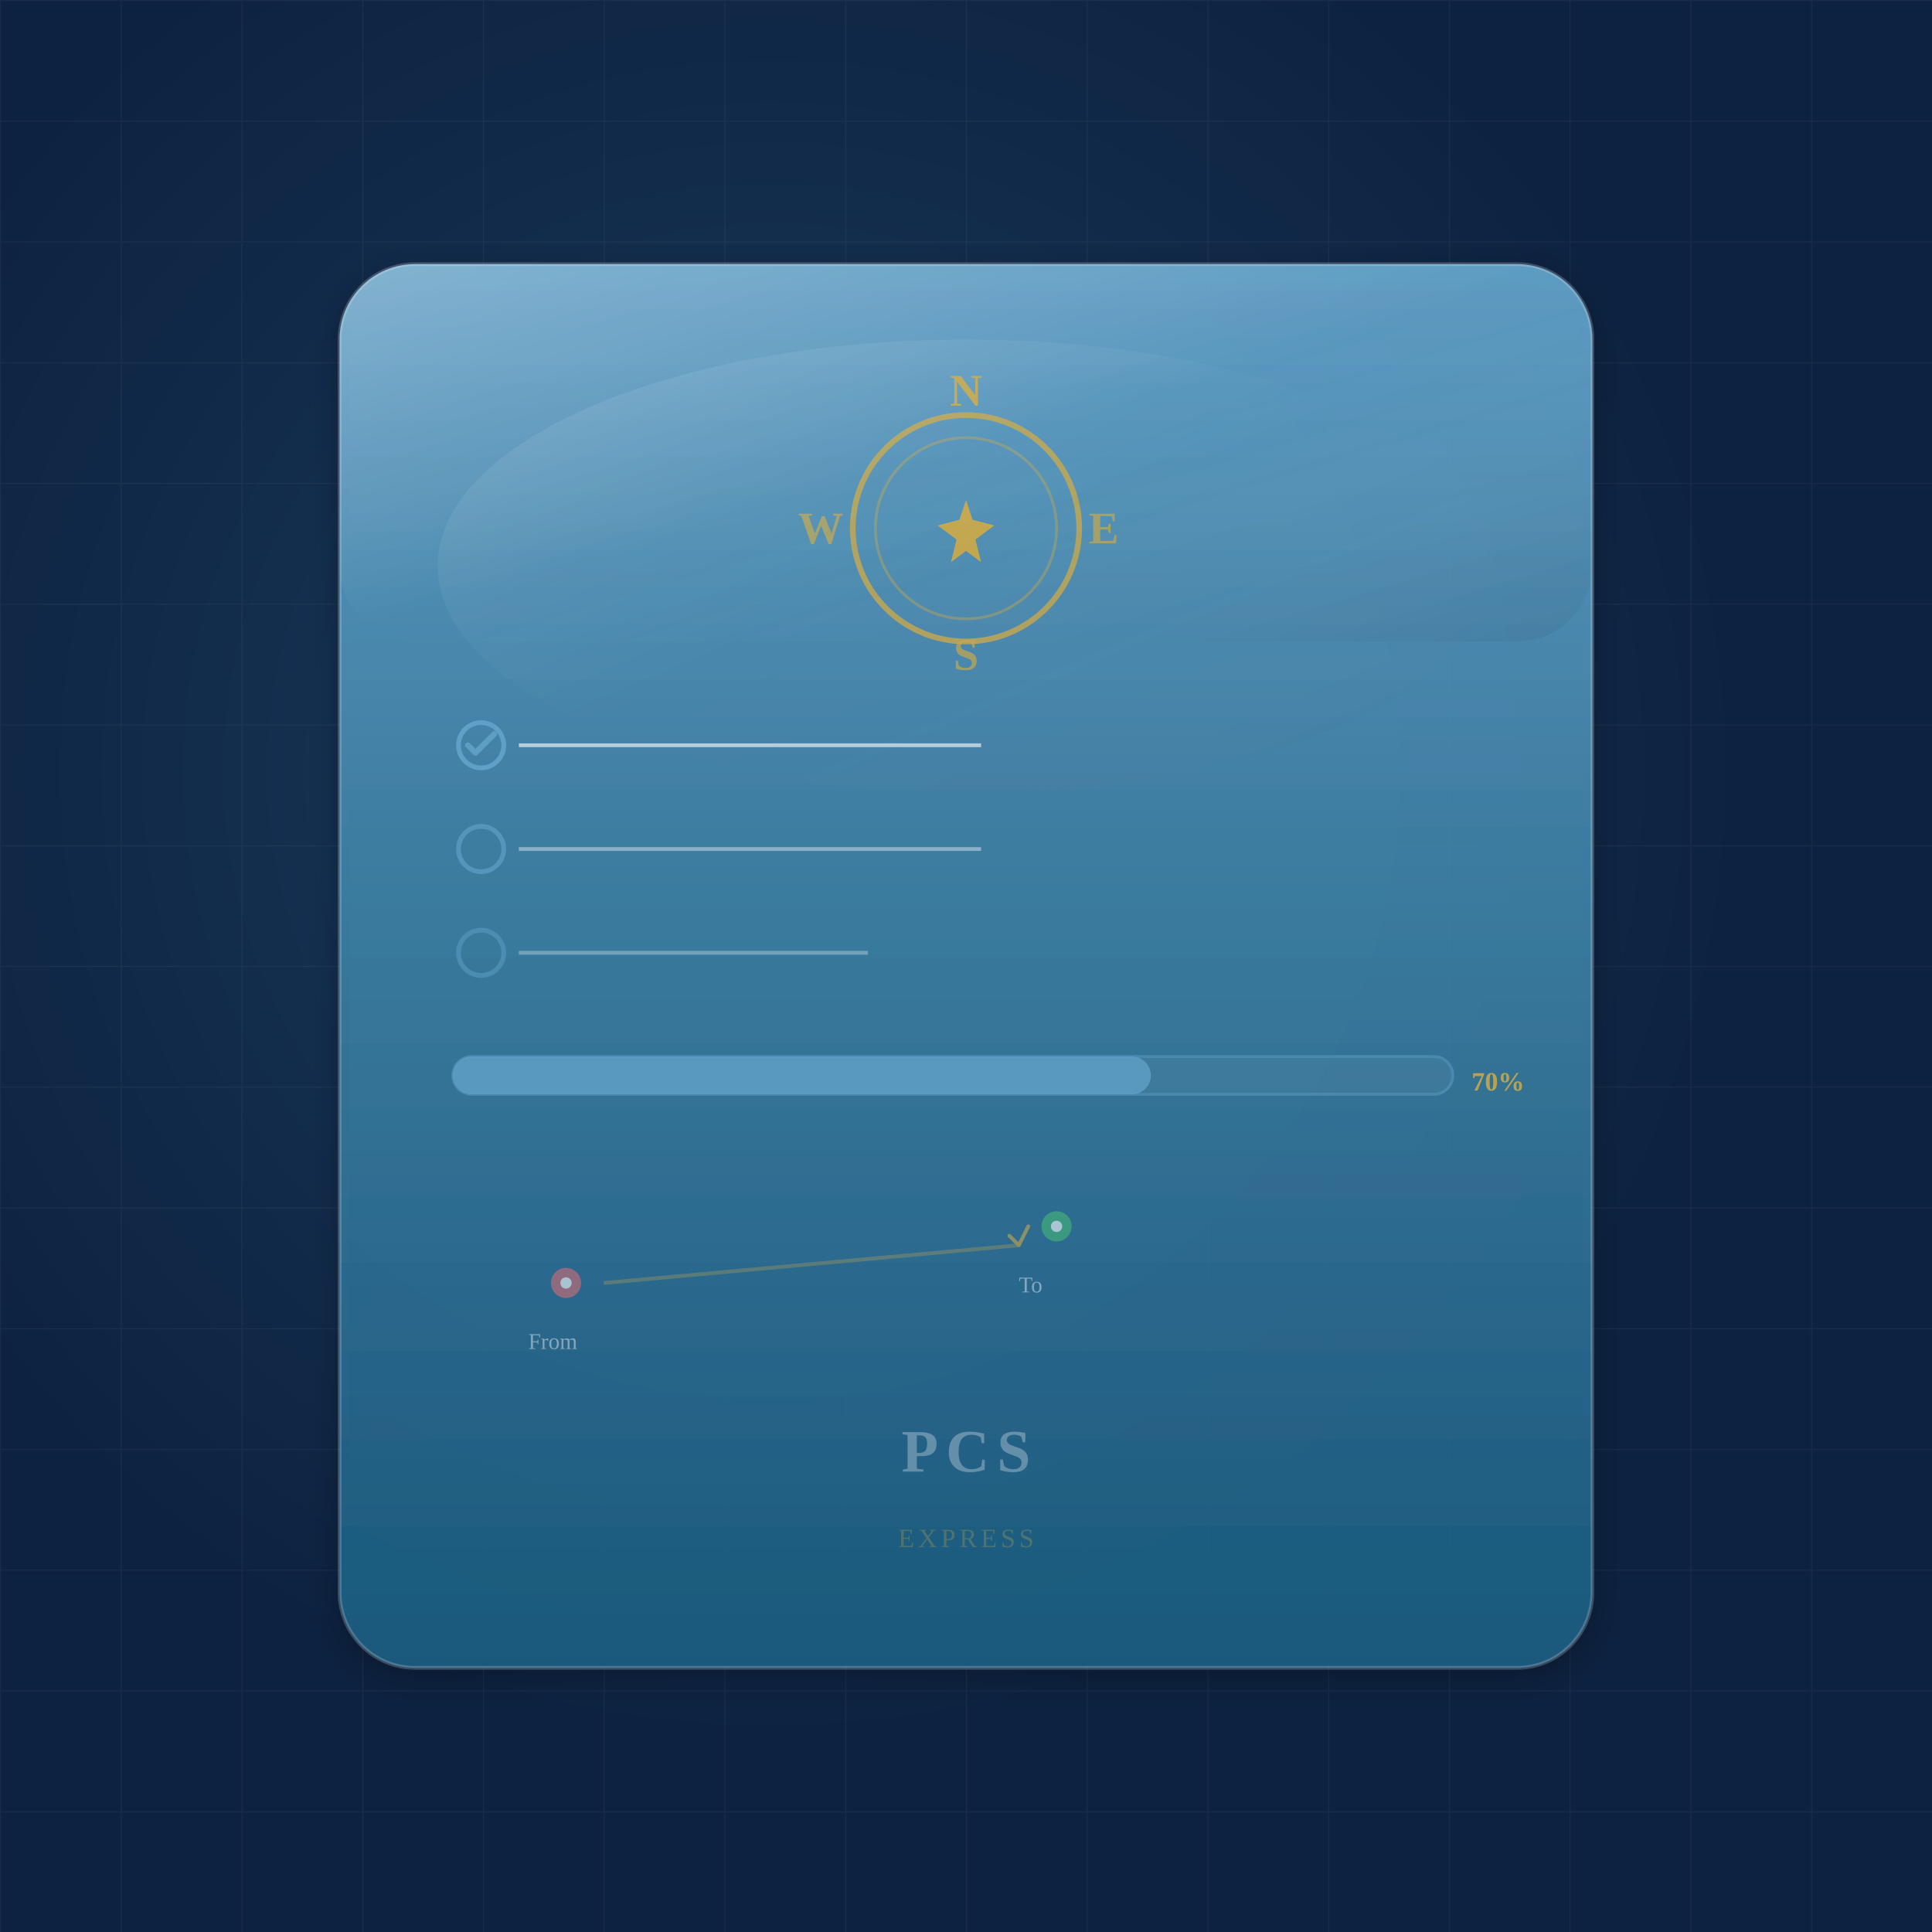
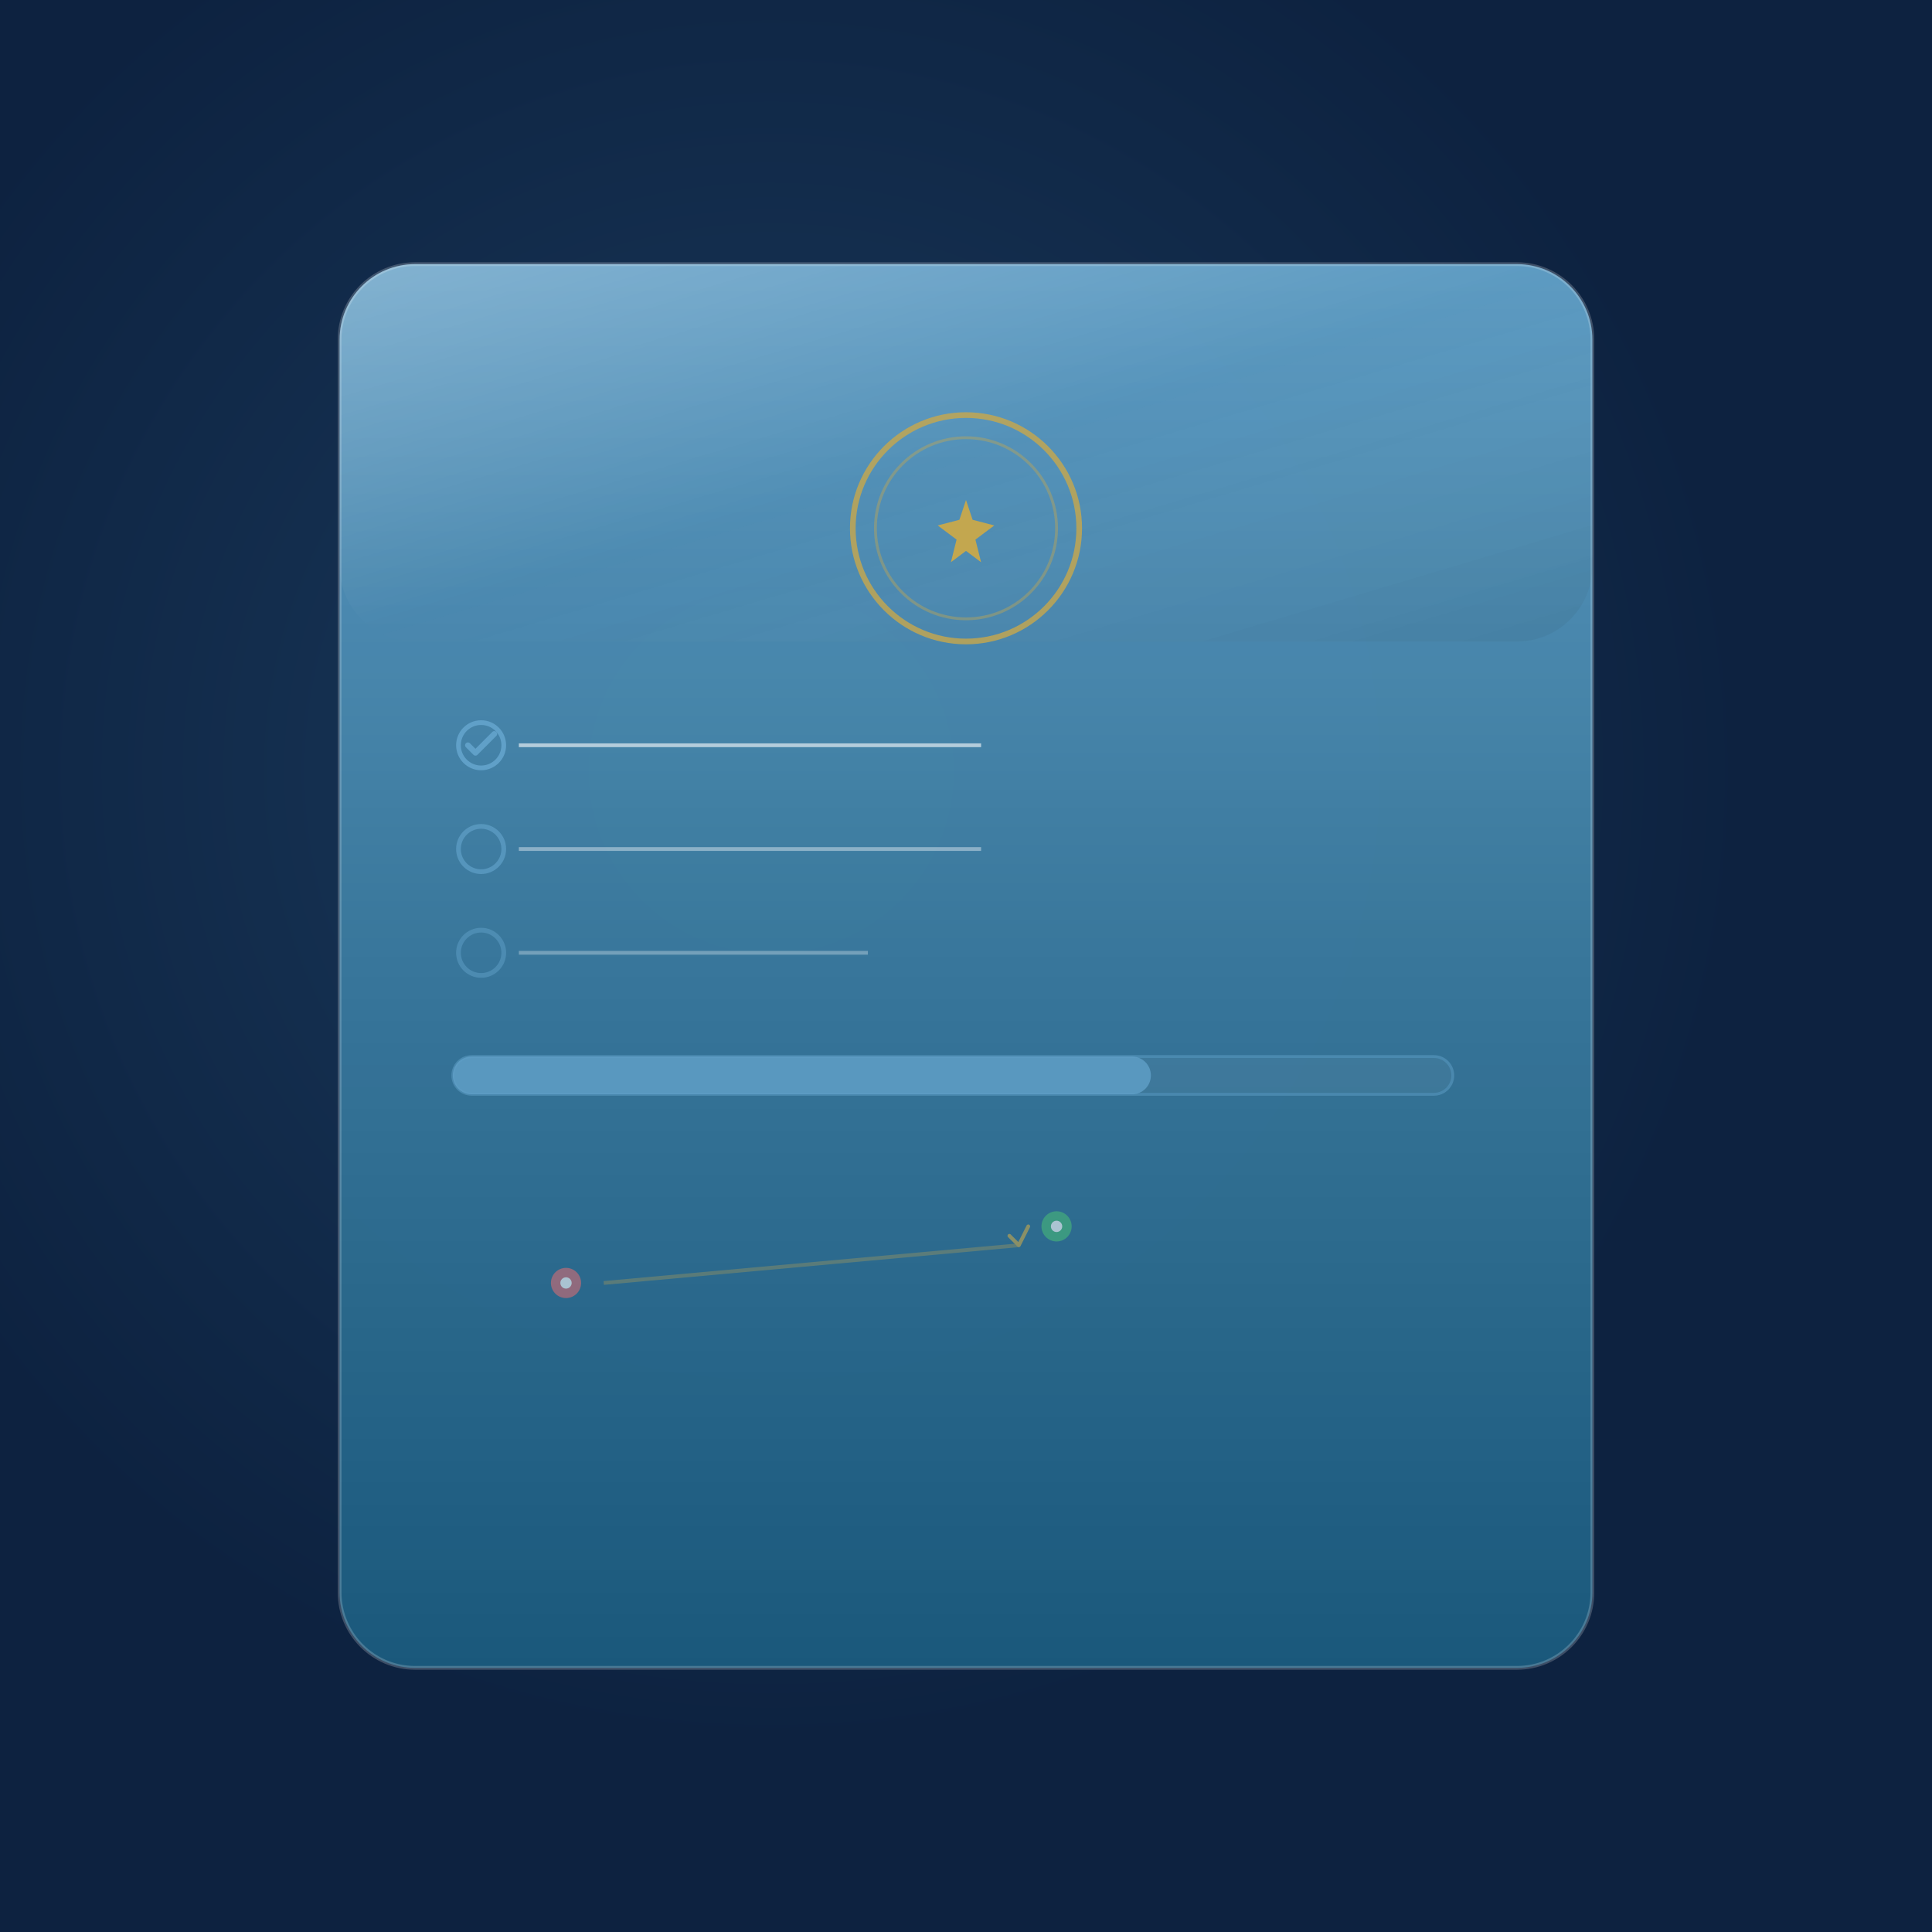
<svg xmlns="http://www.w3.org/2000/svg" viewBox="0 0 1024 1024">
  <defs>
    <radialGradient id="bgGrad" cx="40%" cy="40%">
      <stop offset="0%" style="stop-color:#1a3a5c;stop-opacity:1" />
      <stop offset="100%" style="stop-color:#0d2240;stop-opacity:1" />
    </radialGradient>
    <linearGradient id="suitGrad" x1="0%" y1="0%" x2="0%" y2="100%">
      <stop offset="0%" style="stop-color:#60A0C8;stop-opacity:1" />
      <stop offset="50%" style="stop-color:#3A7A9E;stop-opacity:1" />
      <stop offset="100%" style="stop-color:#1A5A7E;stop-opacity:1" />
    </linearGradient>
    <linearGradient id="shineGrad" x1="0%" y1="0%" x2="100%" y2="100%">
      <stop offset="0%" style="stop-color:#FFFFFF;stop-opacity:0.4" />
      <stop offset="50%" style="stop-color:#FFFFFF;stop-opacity:0" />
      <stop offset="100%" style="stop-color:#000000;stop-opacity:0.1" />
    </linearGradient>
-     <filter id="shadow">
-       <feGaussianBlur in="SourceAlpha" stdDeviation="8" />
-       <feOffset dx="0" dy="4" result="offsetblur" />
-       <feComponentTransfer>
-         <feFuncA type="linear" slope="0.3" />
-       </feComponentTransfer>
-       <feMerge>
-         <feMergeNode />
-         <feMergeNode in="SourceGraphic" />
-       </feMerge>
-     </filter>
  </defs>
  <rect width="1024" height="1024" fill="url(#bgGrad)" />
-   <defs>
-     <pattern id="grid" width="64" height="64" patternUnits="userSpaceOnUse">
-       <path d="M 64 0 L 0 0 0 64" fill="none" stroke="rgba(255,255,255,0.05)" stroke-width="1" />
-     </pattern>
-   </defs>
-   <rect width="1024" height="1024" fill="url(#grid)" />
-   <g filter="url(#shadow)">
-     <rect x="180" y="140" width="664" height="744" rx="40" fill="url(#suitGrad)" opacity="0.95" />
-   </g>
+   <rect x="180" y="140" width="664" height="744" rx="40" fill="url(#suitGrad)" opacity="0.95" />
  <rect x="180" y="140" width="664" height="200" rx="40" fill="url(#shineGrad)" opacity="0.6" />
  <g transform="translate(512, 280)">
    <circle cx="0" cy="0" r="60" fill="none" stroke="#C8A84B" stroke-width="3" opacity="0.8" />
    <circle cx="0" cy="0" r="48" fill="none" stroke="#C8A84B" stroke-width="1.5" opacity="0.4" />
-     <text x="0" y="-65" text-anchor="middle" font-size="24" font-weight="bold" fill="#C8A84B" opacity="0.9">N</text>
-     <text x="65" y="8" text-anchor="start" font-size="24" font-weight="bold" fill="#C8A84B" opacity="0.7">E</text>
-     <text x="0" y="75" text-anchor="middle" font-size="24" font-weight="bold" fill="#C8A84B" opacity="0.7">S</text>
-     <text x="-65" y="8" text-anchor="end" font-size="24" font-weight="bold" fill="#C8A84B" opacity="0.7">W</text>
    <polygon points="0,-15 3.5,-4.5 15,-1.5 5,6 8,18 0,12 -8,18 -5,6 -15,-1.5 -3.5,-4.5" fill="#C8A84B" opacity="0.95" />
  </g>
  <g transform="translate(240, 380)">
    <circle cx="15" cy="15" r="12" fill="none" stroke="#60A0C8" stroke-width="2.5" />
-     <path d="M 8,15 L 12,19 L 22,9" stroke="#60A0C8" stroke-width="3" stroke-linecap="round" stroke-linejoin="round" fill="none" opacity="0.9" />
+     <path d="M 8,15 L 12,19 L 22,9" stroke="#60A0C8" stroke-width="3" stroke-linecap="round" stroke-linejoin="round" fill="none" />
    <line x1="35" y1="15" x2="280" y2="15" stroke="#FFFFFF" stroke-width="2" opacity="0.6" />
    <circle cx="15" cy="70" r="12" fill="none" stroke="#60A0C8" stroke-width="2.5" opacity="0.7" />
    <line x1="35" y1="70" x2="280" y2="70" stroke="#FFFFFF" stroke-width="2" opacity="0.4" />
    <circle cx="15" cy="125" r="12" fill="none" stroke="#60A0C8" stroke-width="2.5" opacity="0.5" />
    <line x1="35" y1="125" x2="220" y2="125" stroke="#FFFFFF" stroke-width="2" opacity="0.3" />
  </g>
  <g transform="translate(240, 560)">
    <rect x="0" y="0" width="530" height="20" rx="10" fill="rgba(255,255,255,0.1)" stroke="#60A0C8" stroke-width="1.5" opacity="0.5" />
    <rect x="0" y="0" width="370" height="20" rx="10" fill="#60A0C8" opacity="0.8" />
-     <text x="540" y="18" font-size="14" font-weight="bold" fill="#C8A84B" opacity="0.9">70%</text>
  </g>
  <g opacity="0.6">
    <circle cx="300" cy="680" r="8" fill="#FF6B6B" opacity="0.8" />
    <circle cx="300" cy="680" r="3" fill="#FFFFFF" />
-     <text x="280" y="715" font-size="12" fill="#FFFFFF" opacity="0.7">From</text>
    <path d="M 320,680 L 540,660" stroke="#C8A84B" stroke-width="2" fill="none" opacity="0.5" />
    <path d="M 540,660 L 535,655 M 540,660 L 545,650" stroke="#C8A84B" stroke-width="2" fill="none" stroke-linecap="round" />
    <circle cx="560" cy="650" r="8" fill="#4ECB71" opacity="0.8" />
    <circle cx="560" cy="650" r="3" fill="#FFFFFF" />
-     <text x="540" y="685" font-size="12" fill="#FFFFFF" opacity="0.7">To</text>
  </g>
-   <g opacity="0.3">
-     <text x="512" y="780" text-anchor="middle" font-size="32" font-weight="bold" fill="#FFFFFF" letter-spacing="4">PCS</text>
-     <text x="512" y="820" text-anchor="middle" font-size="14" fill="#C8A84B" letter-spacing="2">EXPRESS</text>
-   </g>
-   <ellipse cx="512" cy="300" rx="280" ry="120" fill="url(#shineGrad)" opacity="0.3" />
  <rect x="180" y="140" width="664" height="744" rx="40" fill="none" stroke="#FFFFFF" stroke-width="2" opacity="0.2" />
</svg>
